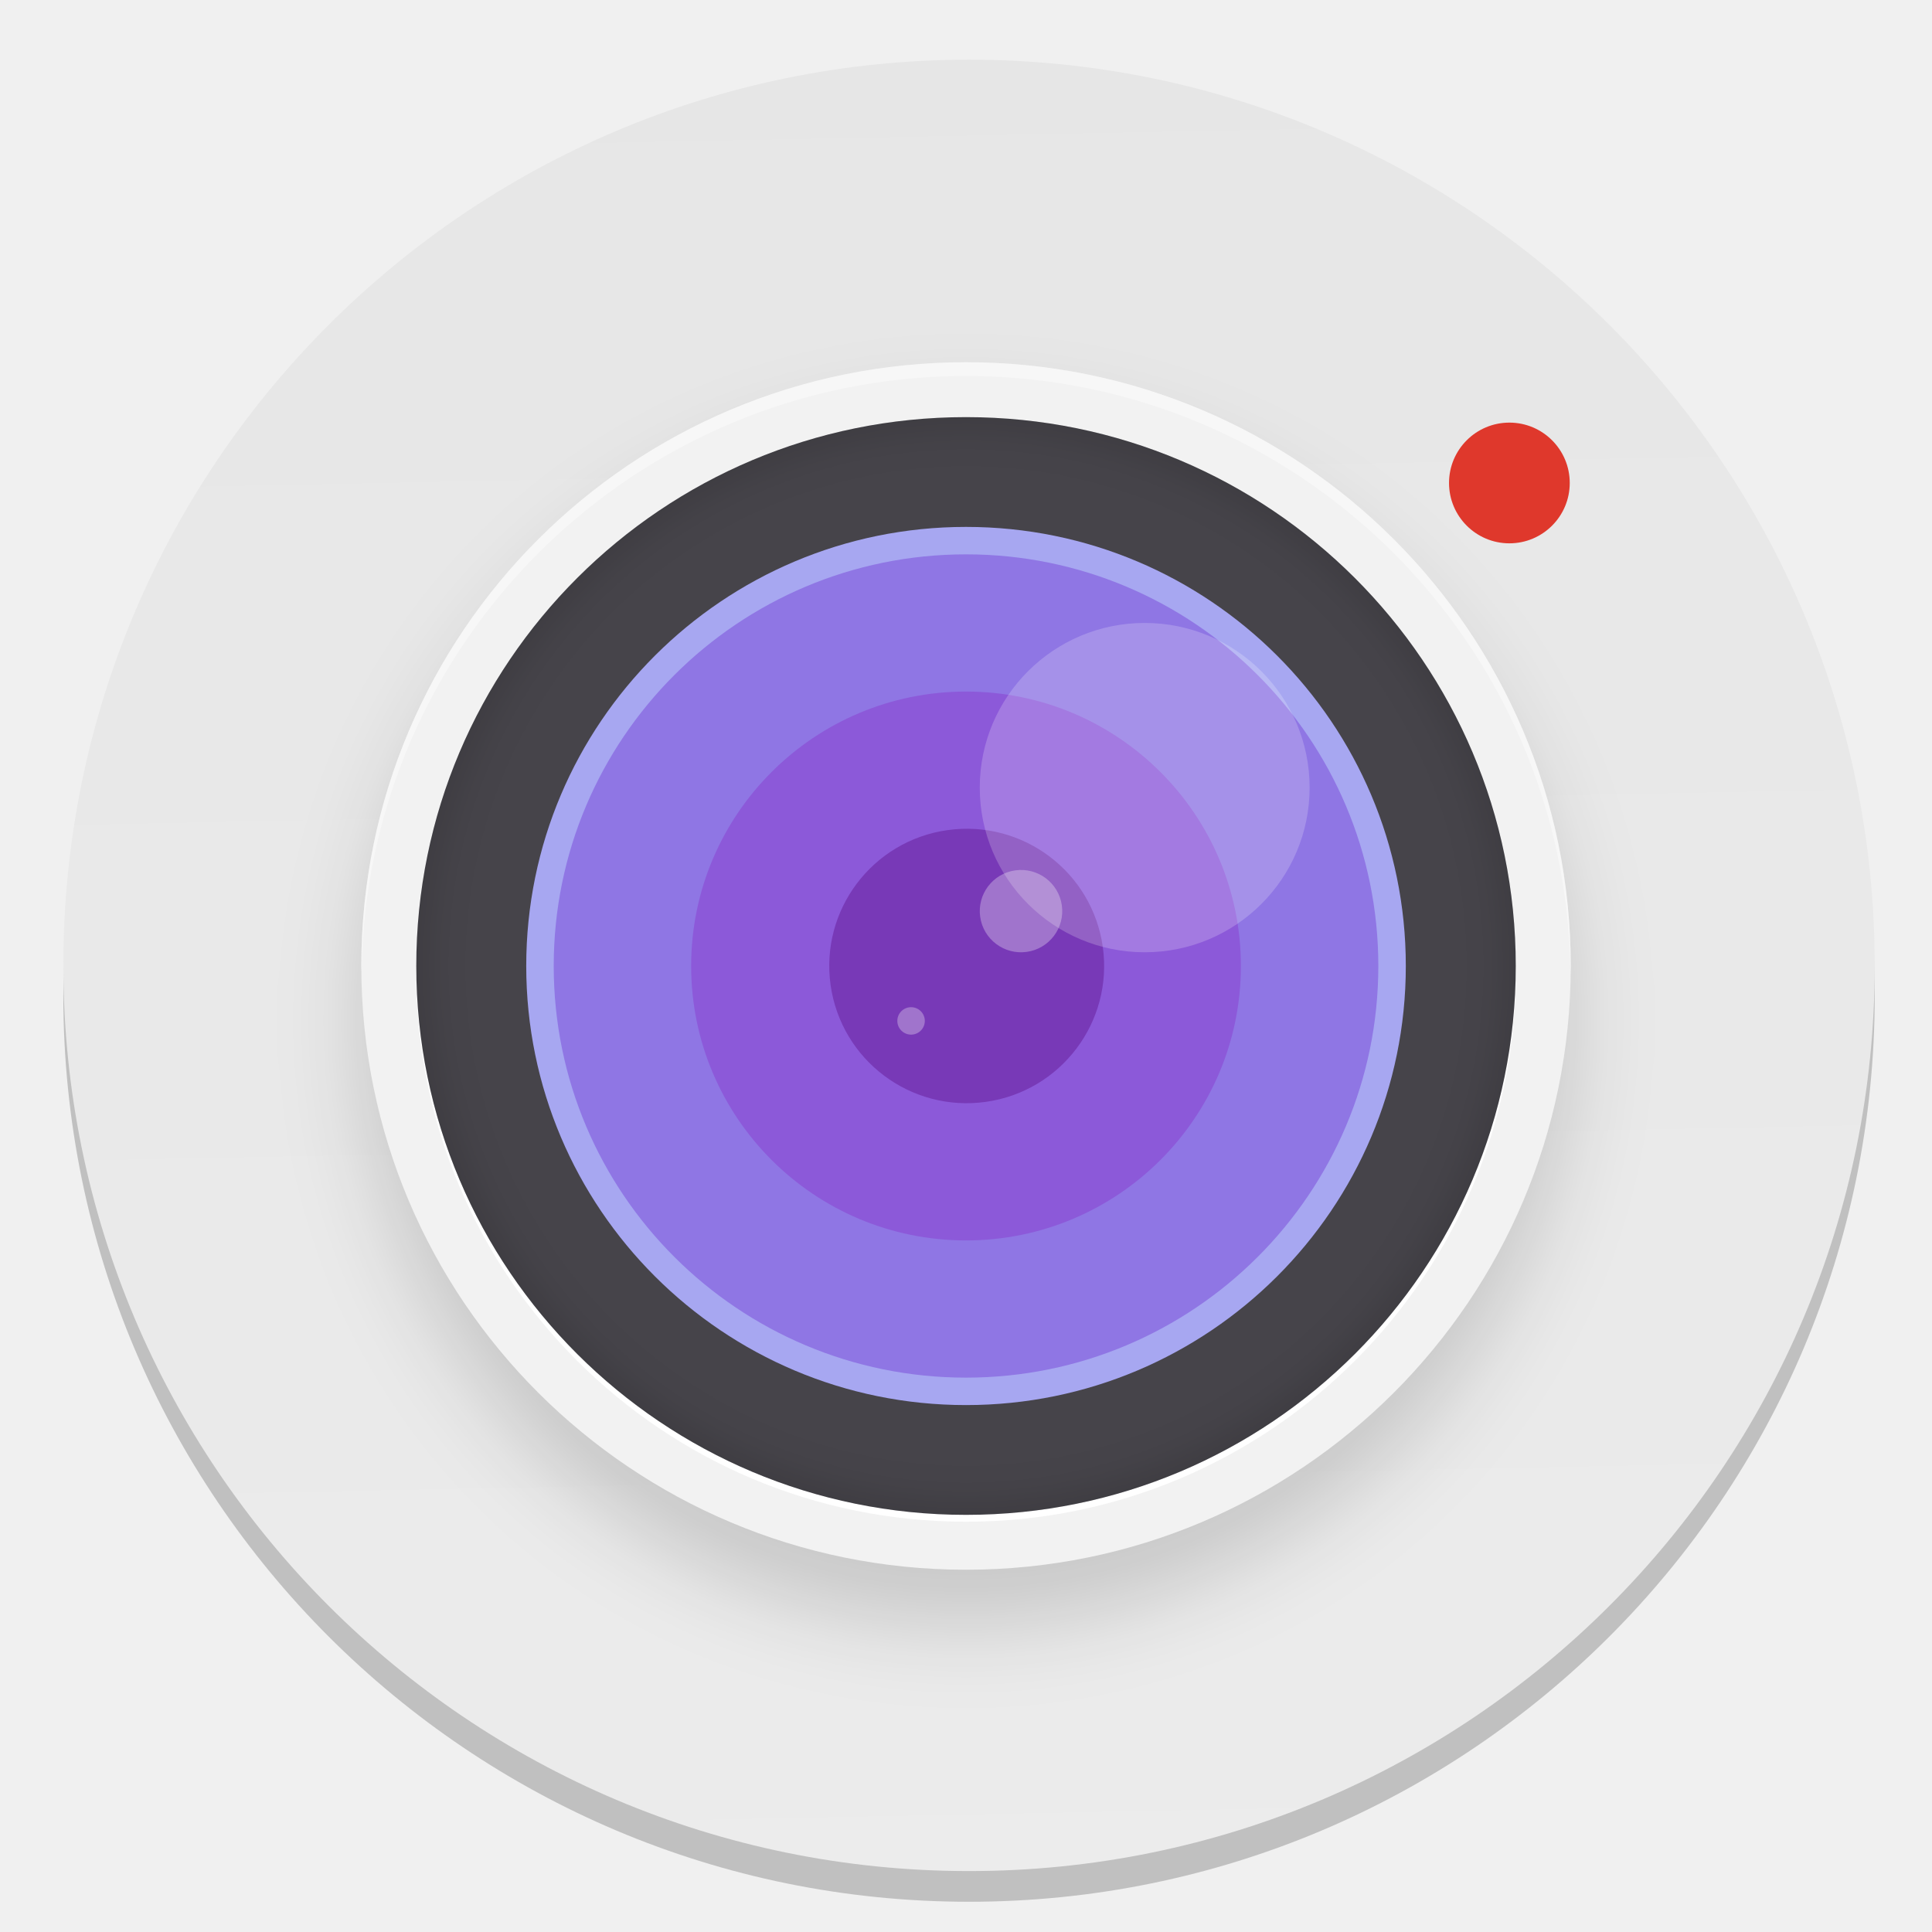
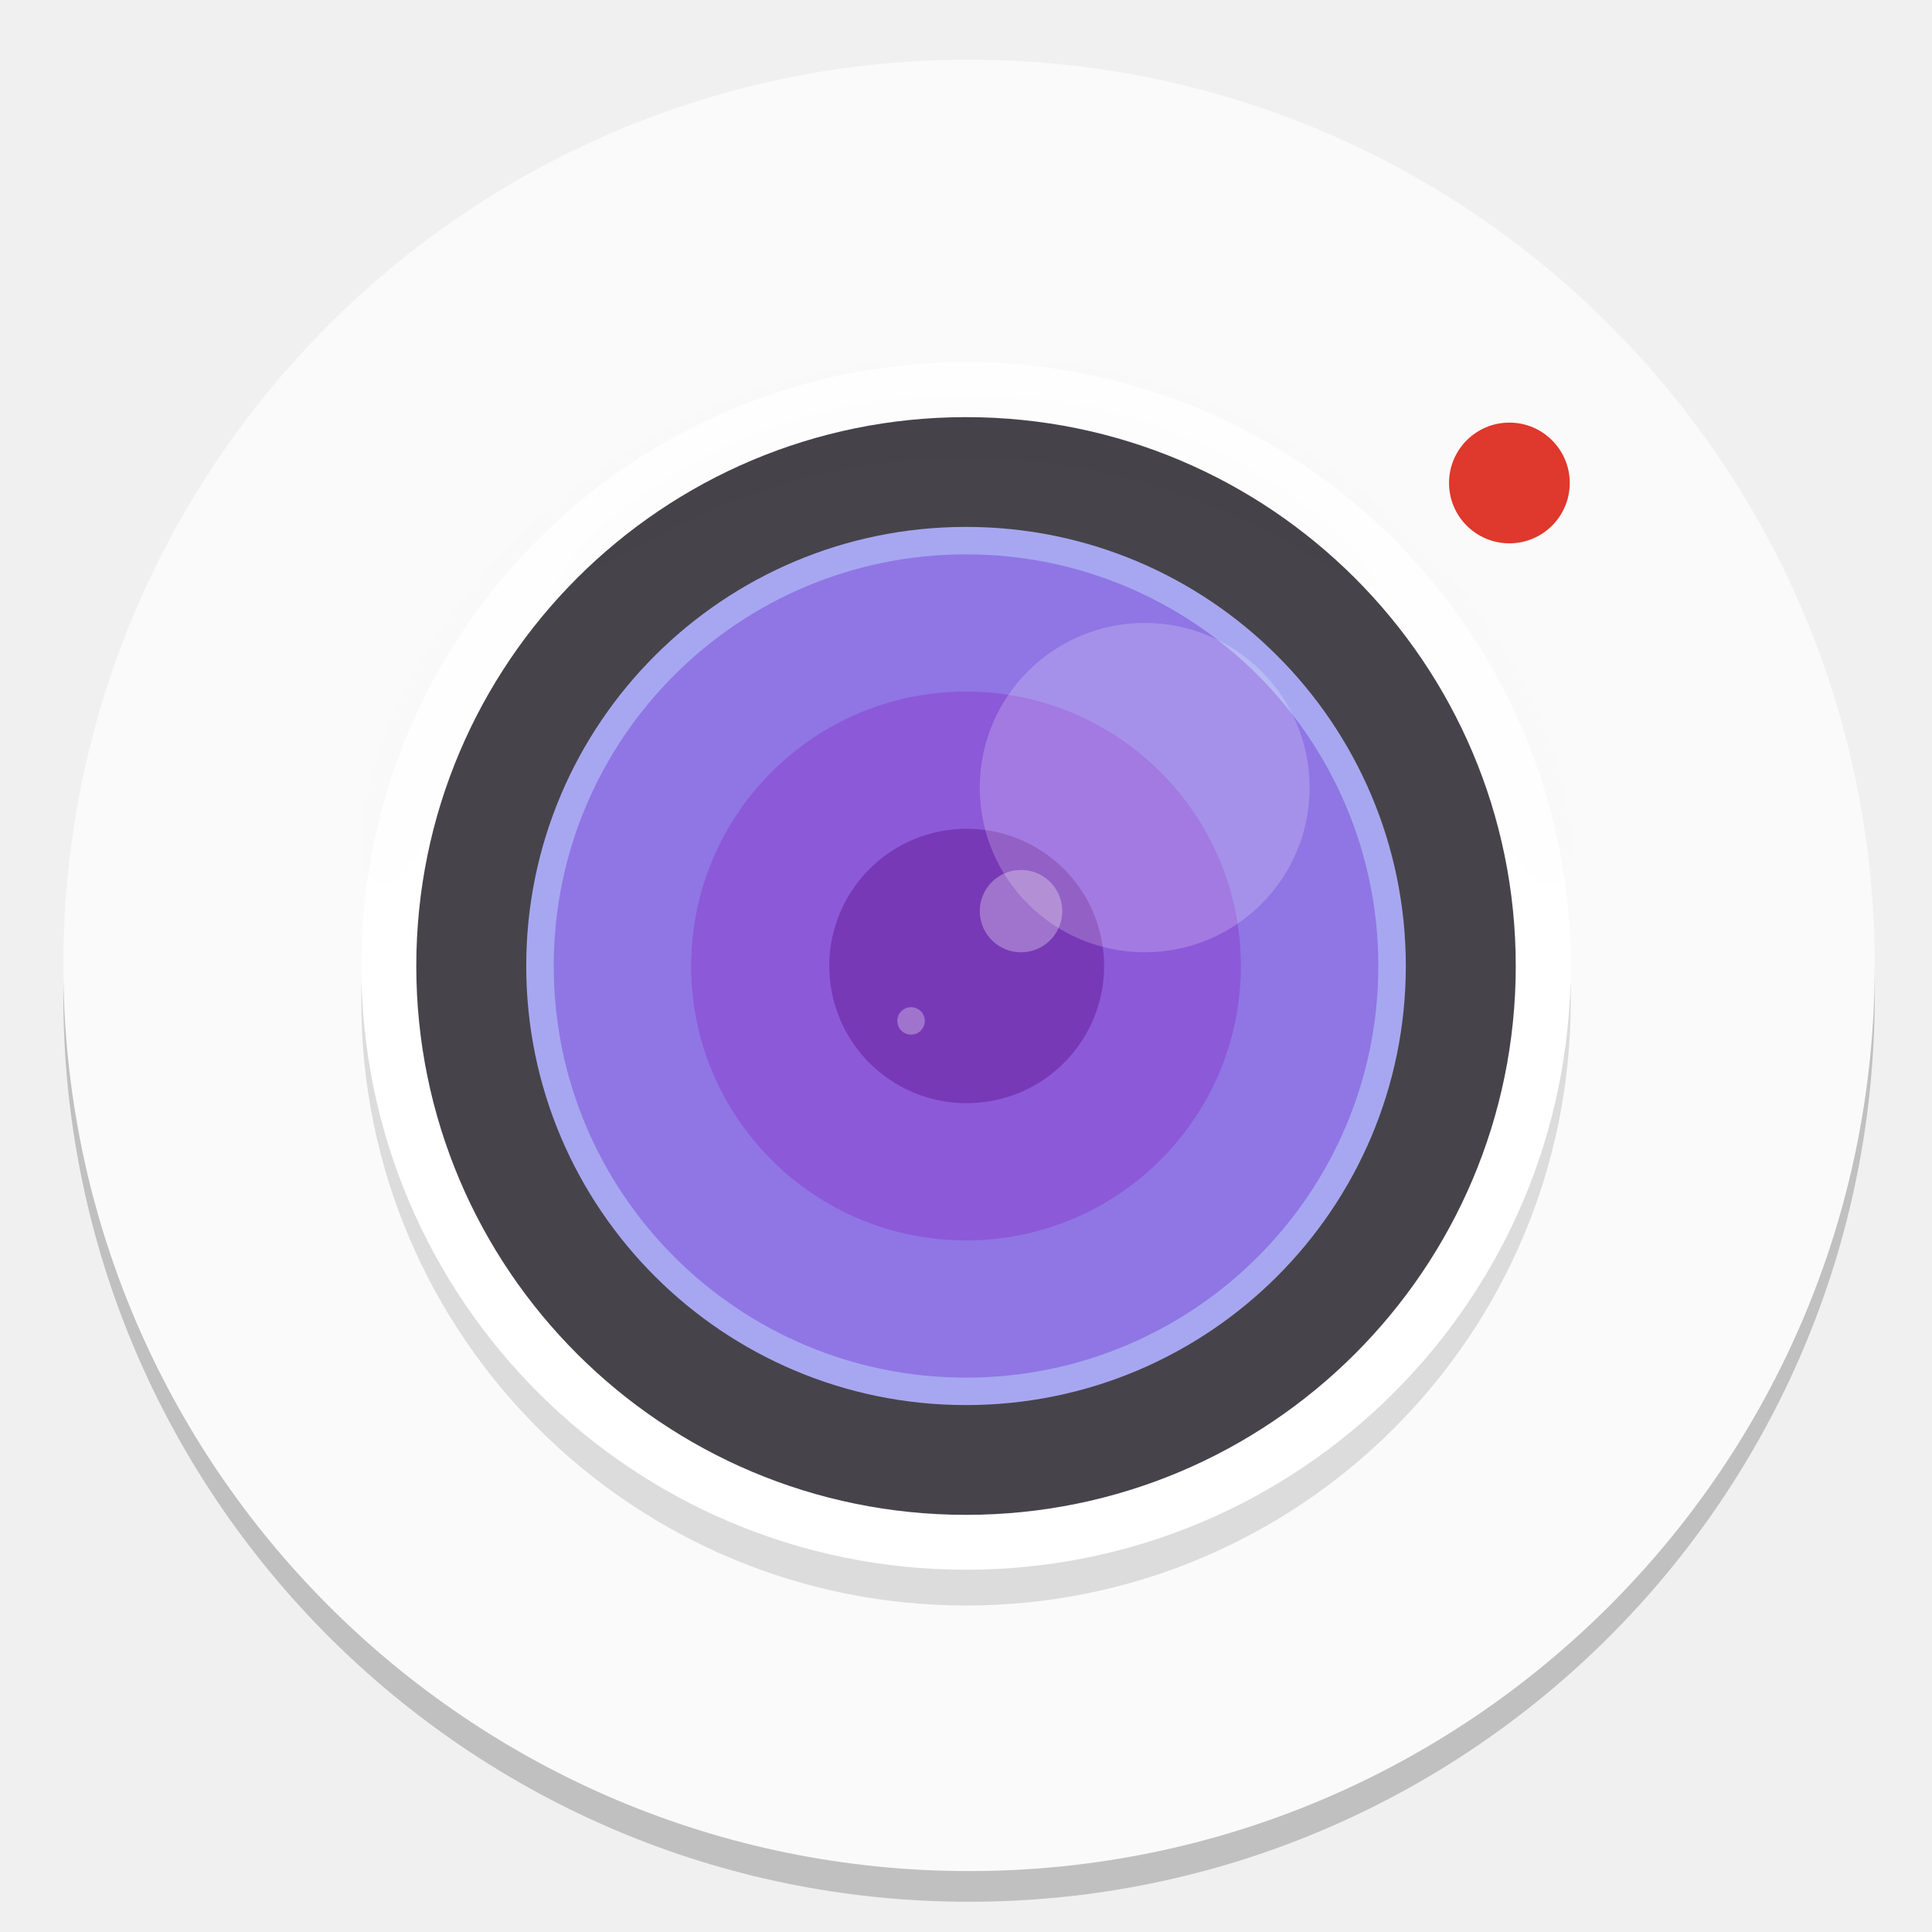
<svg xmlns="http://www.w3.org/2000/svg" width="64" height="64" version="1.1" viewBox="0 0 16.933 16.933">
  <defs>
    <radialGradient id="a" cx="-256" cy="-256.2" r="96" gradientTransform="matrix(0 -.83333 -.83333 0 -461.5 -57.334)" gradientUnits="userSpaceOnUse">
      <stop stop-opacity="0" offset="0" />
      <stop stop-opacity="0" offset=".899" />
      <stop stop-opacity=".262" offset=".949" />
      <stop offset="1" />
    </radialGradient>
-     <linearGradient id="b" x1="7.456" x2="7.806" y1="-.265" y2="17.39" gradientUnits="userSpaceOnUse">
-       <stop stop-color="#e6e6e6" offset="0" />
-       <stop stop-color="#ececec" offset="1" />
-     </linearGradient>
    <filter id="c" x="-.084" y="-.084" width="1.168" height="1.168" color-interpolation-filters="sRGB">
      <feGaussianBlur stdDeviation="6.16" />
    </filter>
  </defs>
  <circle cx="8.493" cy="8.73" r="7.938" opacity=".2" stroke-width=".14" />
-   <circle cx="8.493" cy="8.461" r="7.938" fill="url(#b)" stroke-width=".14" />
-   <g transform="matrix(.060227 0 0 .060131 23.403 -.43299)" enable-background="new" filter="url(#c)" opacity=".15" stroke-width="1.101">
+   <circle cx="8.493" cy="8.461" r="7.938" fill="#fafafa" stroke-width=".14" />
+   <ellipse transform="matrix(0 -.060131 -.060227 0 23.403 -.43299)" cx="-156" cy="248" r="88" color="#000000" filter="url(#c)" stroke-width="1.101" />
+   <g transform="matrix(.060227 0 0 .060131 23.403 -.60047)" enable-background="new" fill="#646464" opacity=".2" stroke-width="1.101">
    <circle transform="matrix(0,-1,-1,0,0,0)" cx="-156" cy="248" r="88" color="#000000" enable-background="accumulate" />
-     <circle transform="matrix(0,-1,-1,0,0,0)" cx="-157" cy="248" r="80" color="#000000" enable-background="accumulate" opacity="1" />
+     <circle transform="matrix(0,-1,-1,0,0,0)" cx="-157" cy="248" r="80" color="#000000" enable-background="accumulate" />
    <circle transform="matrix(0,-1,-1,0,0,0)" cx="-156" cy="248" r="80" color="#000000" enable-background="accumulate" />
    <path d="m-248 75.999a80 80 0 0 0-79.999 80.001 80 80 0 0 0 79.999 80.001 80 80 0 0 0 80.001-80.001 80 80 0 0 0-80.001-80.001zm0 28.623a51.378 51.378 0 0 1 51.378 51.378 51.378 51.378 0 0 1-51.378 51.378 51.378 51.378 0 0 1-51.378-51.378 51.378 51.378 0 0 1 51.378-51.378z" color="#000000" enable-background="accumulate" opacity=".1" />
-     <circle transform="matrix(0,-1,-1,0,0,0)" cx="-156" cy="248" r="64" color="#000000" enable-background="accumulate" opacity="1" />
-     <circle transform="matrix(0,-1,-1,0,0,0)" cx="-156" cy="248" r="60" color="#000000" enable-background="accumulate" opacity="1" />
-     <circle transform="matrix(0,-1,-1,0,0,0)" cx="-156" cy="248" r="40" color="#000000" enable-background="accumulate" opacity="1" />
-     <circle transform="matrix(-.13917 -.99027 -.99027 .13917 0 0)" cx="-119.98" cy="267.2" r="20" color="#000000" enable-background="accumulate" opacity="1" />
-     <g>
-       <circle transform="rotate(-8)" cx="-258.26" cy="113.16" r="6" color="#000000" enable-background="accumulate" opacity=".3" />
-       <circle transform="rotate(-8)" cx="-276.33" cy="126.78" r="2" color="#000000" enable-background="accumulate" opacity=".3" />
-       <circle cx="-222" cy="130" r="24" color="#000000" enable-background="accumulate" opacity=".2" />
-     </g>
+     <circle transform="matrix(0,-1,-1,0,0,0)" cx="-156" cy="248" r="64" color="#000000" enable-background="accumulate" />
+     <circle transform="matrix(0,-1,-1,0,0,0)" cx="-156" cy="248" r="60" color="#000000" enable-background="accumulate" />
+     <circle transform="matrix(0,-1,-1,0,0,0)" cx="-156" cy="248" r="40" color="#000000" enable-background="accumulate" />
+     <circle transform="matrix(-.13917 -.99027 -.99027 .13917 0 0)" cx="-119.98" cy="267.2" r="20" color="#000000" enable-background="accumulate" />
+     <circle transform="rotate(-8)" cx="-258.26" cy="113.16" r="6" color="#000000" enable-background="accumulate" opacity=".3" />
+     <circle transform="rotate(-8)" cx="-276.33" cy="126.78" r="2" color="#000000" enable-background="accumulate" opacity=".3" />
+     <circle cx="-222" cy="130" r="24" color="#000000" enable-background="accumulate" opacity=".2" />
    <path d="m-248 68a88 88 0 0 0-88 88 88 88 0 0 0 0.041 0.83 88 88 0 0 1 87.959-86.83 88 88 0 0 1 87.959 87.17 88 88 0 0 0 0.041-1.17 88 88 0 0 0-88-88z" color="#000000" enable-background="accumulate" opacity=".4" />
  </g>
  <g transform="matrix(.060227 0 0 .060131 23.403 -.914)" enable-background="new" stroke-width="1.101">
-     <circle transform="matrix(0,-1,-1,0,0,0)" cx="-156" cy="248" r="88" color="#000000" enable-background="accumulate" fill="#f2f2f2" />
+     <circle transform="matrix(0,-1,-1,0,0,0)" cx="-156" cy="248" r="88" color="#000000" enable-background="accumulate" fill="#fff" />
    <circle transform="matrix(0,-1,-1,0,0,0)" cx="-157" cy="248" r="80" color="#000000" enable-background="accumulate" fill="#fff" />
    <circle transform="matrix(0,-1,-1,0,0,0)" cx="-156" cy="248" r="80" color="#000000" enable-background="accumulate" fill="#46444a" />
-     <path d="m-248 75.999a80 80 0 0 0-79.999 80.001 80 80 0 0 0 79.999 80.001 80 80 0 0 0 80.001-80.001 80 80 0 0 0-80.001-80.001zm0 28.623a51.378 51.378 0 0 1 51.378 51.378 51.378 51.378 0 0 1-51.378 51.378 51.378 51.378 0 0 1-51.378-51.378 51.378 51.378 0 0 1 51.378-51.378z" color="#000000" enable-background="accumulate" fill="url(#a)" opacity=".1" />
+     <path d="m-248 75.999a80 80 0 0 0-79.999 80.001 80 80 0 0 0 79.999 80.001 80 80 0 0 0 80.001-80.001 80 80 0 0 0-80.001-80.001zm0 28.623a51.378 51.378 0 0 1 51.378 51.378 51.378 51.378 0 0 1-51.378 51.378 51.378 51.378 0 0 1-51.378-51.378 51.378 51.378 0 0 1 51.378-51.378z" color="#000000" enable-background="accumulate" fill="url(#a)" fill-opacity="0" opacity=".1" />
    <circle transform="matrix(0,-1,-1,0,0,0)" cx="-156" cy="248" r="64" color="#000000" enable-background="accumulate" fill="#a7a7f1" />
    <circle transform="matrix(0,-1,-1,0,0,0)" cx="-156" cy="248" r="60" color="#000000" enable-background="accumulate" fill="#8f76e4" />
    <circle transform="matrix(0,-1,-1,0,0,0)" cx="-156" cy="248" r="40" color="#000000" enable-background="accumulate" fill="#8c59d9" />
    <circle transform="matrix(-.13917 -.99027 -.99027 .13917 0 0)" cx="-119.98" cy="267.2" r="20" color="#000000" enable-background="accumulate" fill="#7839b7" />
    <g fill="#fff">
-       <g>
-         <circle transform="rotate(-8)" cx="-258.26" cy="113.16" r="6" color="#000000" enable-background="accumulate" opacity=".3" />
-         <circle transform="rotate(-8)" cx="-276.33" cy="126.78" r="2" color="#000000" enable-background="accumulate" opacity=".3" />
-         <circle cx="-222" cy="130" r="24" color="#000000" enable-background="accumulate" opacity=".2" />
-       </g>
+       <circle transform="rotate(-8)" cx="-258.26" cy="113.16" r="6" color="#000000" enable-background="accumulate" opacity=".3" />
+       <circle transform="rotate(-8)" cx="-276.33" cy="126.78" r="2" color="#000000" enable-background="accumulate" opacity=".3" />
+       <circle cx="-222" cy="130" r="24" color="#000000" enable-background="accumulate" opacity=".2" />
      <path d="m-248 68a88 88 0 0 0-88 88 88 88 0 0 0 0.041 0.83 88 88 0 0 1 87.959-86.83 88 88 0 0 1 87.959 87.17 88 88 0 0 0 0.041-1.17 88 88 0 0 0-88-88z" color="#000000" enable-background="accumulate" opacity=".4" />
    </g>
  </g>
+   <path transform="matrix(.060227 0 0 .060131 23.403 -.43299)" d="m-248 68a88 88 0 0 0-88 88 88 88 0 0 0 0.041 0.83 88 88 0 0 1 87.959-86.83 88 88 0 0 1 87.959 87.17 88 88 0 0 0 0.041-1.17 88 88 0 0 0-88-88z" color="#000000" filter="url(#c)" opacity=".06" stroke-width="1.101" />
  <circle cx="-330.35" cy="-328.38" r="0" fill="#5e4aa6" stroke-width=".265" />
  <circle cx="13.229" cy="4.233" r=".529" color="#000000" fill="#df382c" />
</svg>
